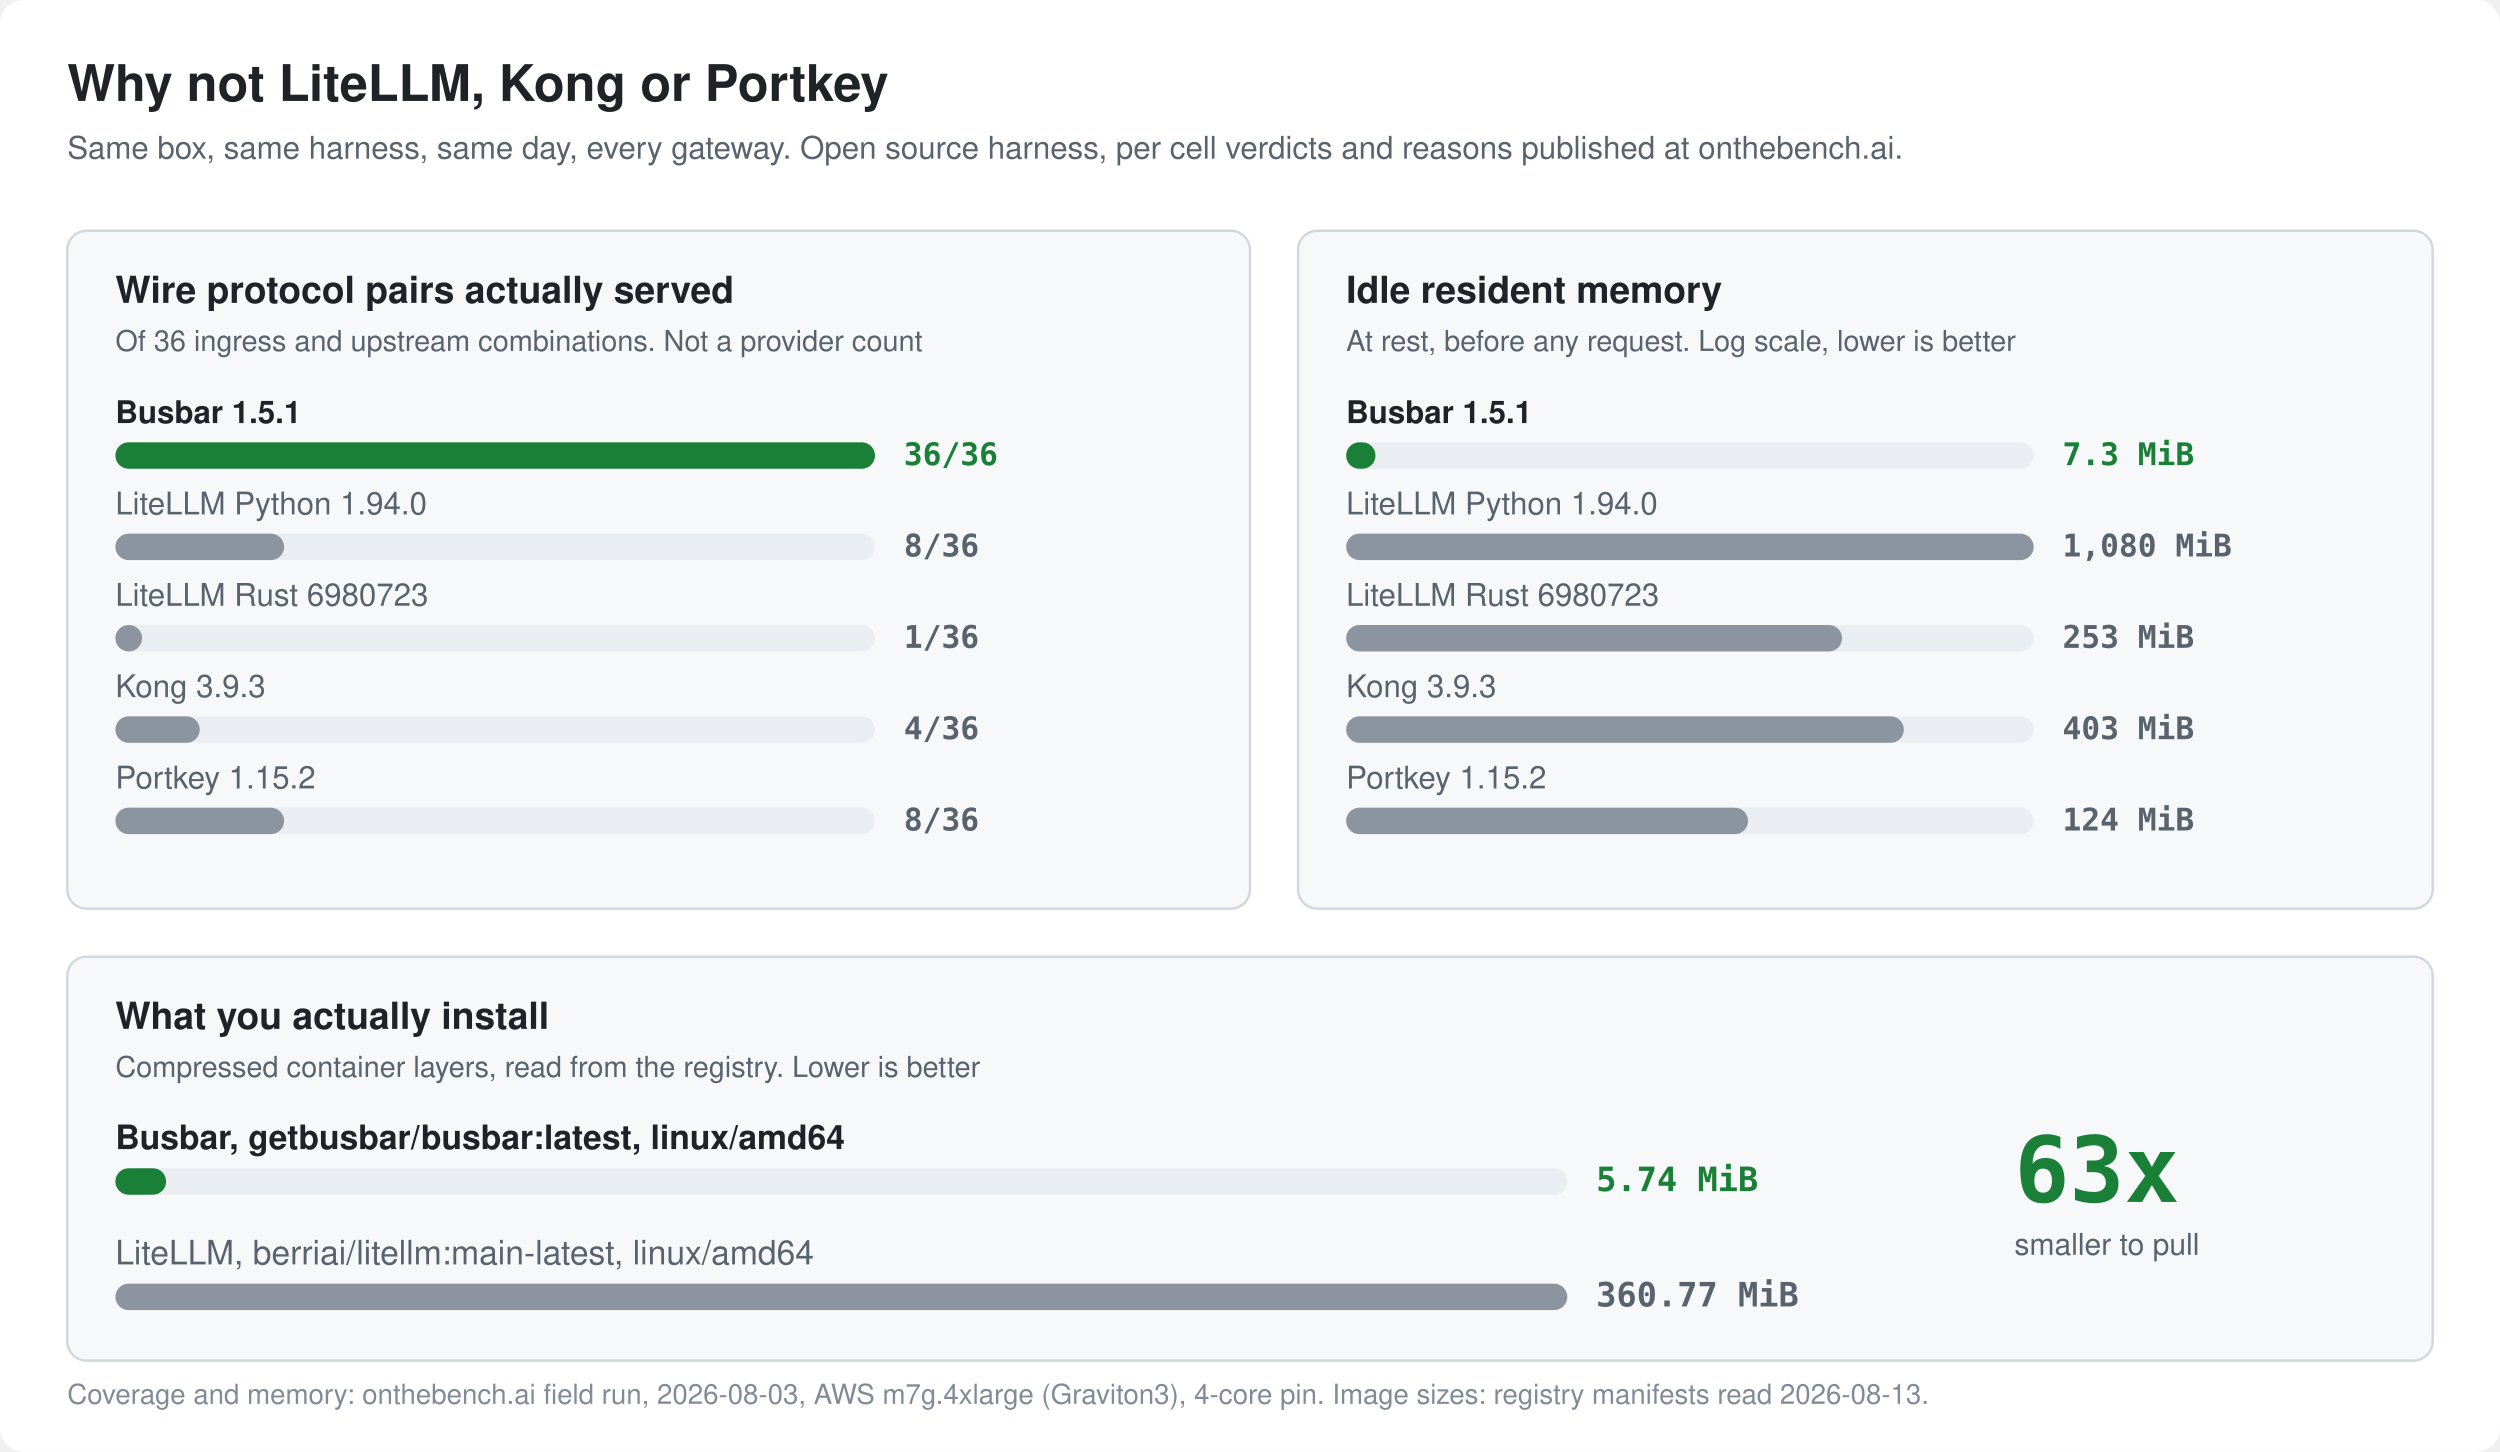
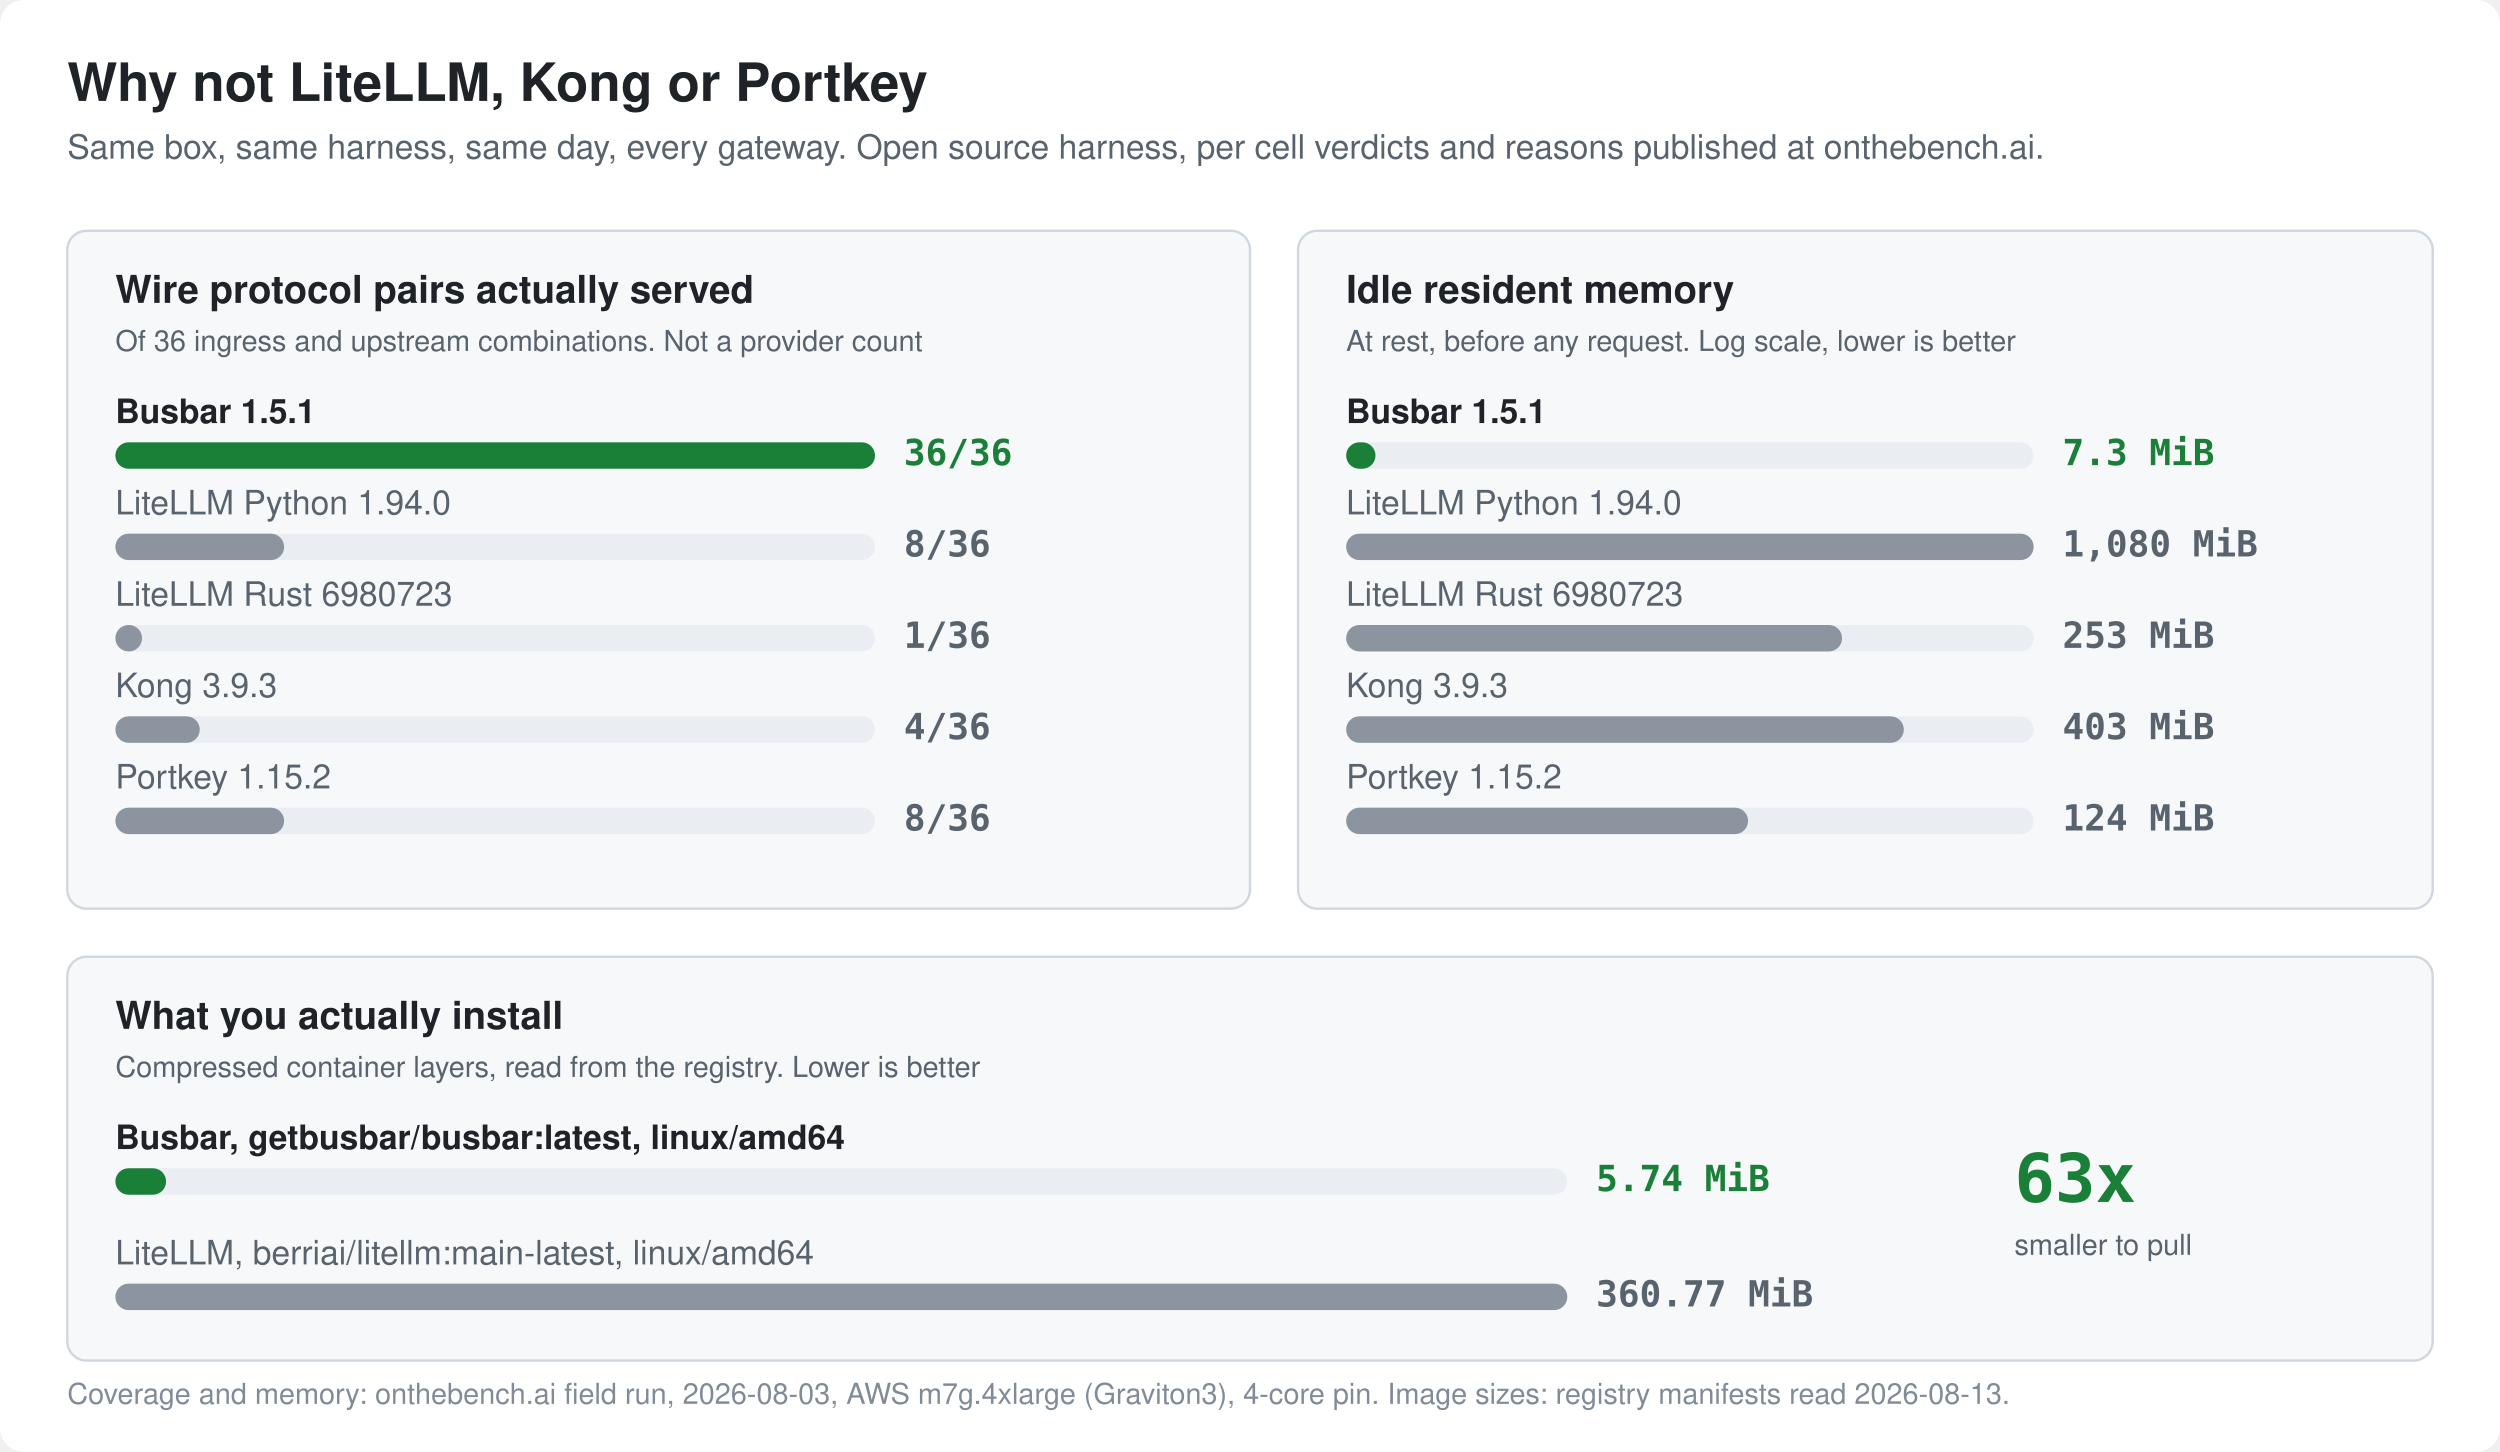
<svg xmlns="http://www.w3.org/2000/svg" width="1040" height="604" viewBox="0 0 1040 604" role="img" aria-label="Why not LiteLLM, Kong or Portkey">
  <rect width="1040" height="604" rx="10" fill="#ffffff" />
-   <text x="28.0" y="42.0" font-family="ui-sans-serif,-apple-system,BlinkMacSystemFont,'Segoe UI',Helvetica,Arial,sans-serif" font-size="21" font-weight="650" fill="#1f2328" text-anchor="start">Why not LiteLLM, Kong or Portkey</text>
-   <text x="28.0" y="66.0" font-family="ui-sans-serif,-apple-system,BlinkMacSystemFont,'Segoe UI',Helvetica,Arial,sans-serif" font-size="13" font-weight="400" fill="#59636e" text-anchor="start">Same box, same harness, same day, every gateway. Open source harness, per cell verdicts and reasons published at onthebench.ai.</text>
+   <text x="28.0" y="42.0" font-family="ui-sans-serif,-apple-system,BlinkMacSystemFont,'Segoe UI',Helvetica,Arial,sans-serif" font-size="22" font-weight="650" fill="#1f2328" text-anchor="start">Why not LiteLLM, Kong or Portkey</text>
+   <text x="28.0" y="66.0" font-family="ui-sans-serif,-apple-system,BlinkMacSystemFont,'Segoe UI',Helvetica,Arial,sans-serif" font-size="14" font-weight="400" fill="#59636e" text-anchor="start">Same box, same harness, same day, every gateway. Open source harness, per cell verdicts and reasons published at onthebench.ai.</text>
  <rect x="28.0" y="96.0" width="492.0" height="282.0" rx="8" fill="#f6f8fa" stroke="#d0d7de" stroke-width="1" />
-   <text x="48.0" y="126.0" font-family="ui-sans-serif,-apple-system,BlinkMacSystemFont,'Segoe UI',Helvetica,Arial,sans-serif" font-size="15.5" font-weight="700" fill="#1f2328" text-anchor="start">Wire protocol pairs actually served</text>
+   <text x="48.0" y="126.0" font-family="ui-sans-serif,-apple-system,BlinkMacSystemFont,'Segoe UI',Helvetica,Arial,sans-serif" font-size="16" font-weight="700" fill="#1f2328" text-anchor="start">Wire protocol pairs actually served</text>
  <text x="48.0" y="146.0" font-family="ui-sans-serif,-apple-system,BlinkMacSystemFont,'Segoe UI',Helvetica,Arial,sans-serif" font-size="12" font-weight="400" fill="#59636e" text-anchor="start">Of 36 ingress and upstream combinations. Not a provider count</text>
-   <text x="48.0" y="176.0" font-family="ui-sans-serif,-apple-system,BlinkMacSystemFont,'Segoe UI',Helvetica,Arial,sans-serif" font-size="13" font-weight="700" fill="#1f2328" text-anchor="start">Busbar 1.5.1</text>
+   <text x="48.0" y="176.0" font-family="ui-sans-serif,-apple-system,BlinkMacSystemFont,'Segoe UI',Helvetica,Arial,sans-serif" font-size="14" font-weight="700" fill="#1f2328" text-anchor="start">Busbar 1.5.1</text>
  <rect x="48.0" y="184.0" width="316.0" height="11.0" rx="5.5" fill="#eaeef2" />
  <rect x="48.0" y="184.0" width="316.0" height="11.0" rx="5.5" fill="#1a7f37" />
-   <text x="376.0" y="193.5" font-family="ui-monospace,SFMono-Regular,'SF Mono',Menlo,Consolas,monospace" font-size="13" font-weight="700" fill="#1a7f37" text-anchor="start">36/36</text>
-   <text x="48.0" y="214.0" font-family="ui-sans-serif,-apple-system,BlinkMacSystemFont,'Segoe UI',Helvetica,Arial,sans-serif" font-size="13" font-weight="500" fill="#59636e" text-anchor="start">LiteLLM Python 1.94.0</text>
+   <text x="376.0" y="193.5" font-family="ui-monospace,SFMono-Regular,'SF Mono',Menlo,Consolas,monospace" font-size="15" font-weight="700" fill="#1a7f37" text-anchor="start">36/36</text>
+   <text x="48.0" y="214.0" font-family="ui-sans-serif,-apple-system,BlinkMacSystemFont,'Segoe UI',Helvetica,Arial,sans-serif" font-size="14" font-weight="500" fill="#59636e" text-anchor="start">LiteLLM Python 1.94.0</text>
  <rect x="48.0" y="222.0" width="316.0" height="11.0" rx="5.5" fill="#eaeef2" />
  <rect x="48.0" y="222.0" width="70.2" height="11.0" rx="5.5" fill="#8c959f" />
-   <text x="376.0" y="231.5" font-family="ui-monospace,SFMono-Regular,'SF Mono',Menlo,Consolas,monospace" font-size="13" font-weight="600" fill="#59636e" text-anchor="start">8/36</text>
-   <text x="48.0" y="252.0" font-family="ui-sans-serif,-apple-system,BlinkMacSystemFont,'Segoe UI',Helvetica,Arial,sans-serif" font-size="13" font-weight="500" fill="#59636e" text-anchor="start">LiteLLM Rust 6980723</text>
+   <text x="376.0" y="231.5" font-family="ui-monospace,SFMono-Regular,'SF Mono',Menlo,Consolas,monospace" font-size="15" font-weight="600" fill="#59636e" text-anchor="start">8/36</text>
+   <text x="48.0" y="252.0" font-family="ui-sans-serif,-apple-system,BlinkMacSystemFont,'Segoe UI',Helvetica,Arial,sans-serif" font-size="14" font-weight="500" fill="#59636e" text-anchor="start">LiteLLM Rust 6980723</text>
  <rect x="48.0" y="260.0" width="316.0" height="11.0" rx="5.5" fill="#eaeef2" />
  <rect x="48.0" y="260.0" width="11.1" height="11.0" rx="5.5" fill="#8c959f" />
-   <text x="376.0" y="269.5" font-family="ui-monospace,SFMono-Regular,'SF Mono',Menlo,Consolas,monospace" font-size="13" font-weight="600" fill="#59636e" text-anchor="start">1/36</text>
-   <text x="48.0" y="290.0" font-family="ui-sans-serif,-apple-system,BlinkMacSystemFont,'Segoe UI',Helvetica,Arial,sans-serif" font-size="13" font-weight="500" fill="#59636e" text-anchor="start">Kong 3.9.3</text>
+   <text x="376.0" y="269.5" font-family="ui-monospace,SFMono-Regular,'SF Mono',Menlo,Consolas,monospace" font-size="15" font-weight="600" fill="#59636e" text-anchor="start">1/36</text>
+   <text x="48.0" y="290.0" font-family="ui-sans-serif,-apple-system,BlinkMacSystemFont,'Segoe UI',Helvetica,Arial,sans-serif" font-size="14" font-weight="500" fill="#59636e" text-anchor="start">Kong 3.9.3</text>
  <rect x="48.0" y="298.0" width="316.0" height="11.0" rx="5.5" fill="#eaeef2" />
  <rect x="48.0" y="298.0" width="35.1" height="11.0" rx="5.5" fill="#8c959f" />
-   <text x="376.0" y="307.5" font-family="ui-monospace,SFMono-Regular,'SF Mono',Menlo,Consolas,monospace" font-size="13" font-weight="600" fill="#59636e" text-anchor="start">4/36</text>
-   <text x="48.0" y="328.0" font-family="ui-sans-serif,-apple-system,BlinkMacSystemFont,'Segoe UI',Helvetica,Arial,sans-serif" font-size="13" font-weight="500" fill="#59636e" text-anchor="start">Portkey 1.15.2</text>
+   <text x="376.0" y="307.5" font-family="ui-monospace,SFMono-Regular,'SF Mono',Menlo,Consolas,monospace" font-size="15" font-weight="600" fill="#59636e" text-anchor="start">4/36</text>
+   <text x="48.0" y="328.0" font-family="ui-sans-serif,-apple-system,BlinkMacSystemFont,'Segoe UI',Helvetica,Arial,sans-serif" font-size="14" font-weight="500" fill="#59636e" text-anchor="start">Portkey 1.15.2</text>
  <rect x="48.0" y="336.0" width="316.0" height="11.0" rx="5.5" fill="#eaeef2" />
  <rect x="48.0" y="336.0" width="70.2" height="11.0" rx="5.5" fill="#8c959f" />
-   <text x="376.0" y="345.5" font-family="ui-monospace,SFMono-Regular,'SF Mono',Menlo,Consolas,monospace" font-size="13" font-weight="600" fill="#59636e" text-anchor="start">8/36</text>
+   <text x="376.0" y="345.5" font-family="ui-monospace,SFMono-Regular,'SF Mono',Menlo,Consolas,monospace" font-size="15" font-weight="600" fill="#59636e" text-anchor="start">8/36</text>
  <rect x="540.0" y="96.0" width="472.0" height="282.0" rx="8" fill="#f6f8fa" stroke="#d0d7de" stroke-width="1" />
-   <text x="560.0" y="126.0" font-family="ui-sans-serif,-apple-system,BlinkMacSystemFont,'Segoe UI',Helvetica,Arial,sans-serif" font-size="15.5" font-weight="700" fill="#1f2328" text-anchor="start">Idle resident memory</text>
+   <text x="560.0" y="126.0" font-family="ui-sans-serif,-apple-system,BlinkMacSystemFont,'Segoe UI',Helvetica,Arial,sans-serif" font-size="16" font-weight="700" fill="#1f2328" text-anchor="start">Idle resident memory</text>
  <text x="560.0" y="146.0" font-family="ui-sans-serif,-apple-system,BlinkMacSystemFont,'Segoe UI',Helvetica,Arial,sans-serif" font-size="12" font-weight="400" fill="#59636e" text-anchor="start">At rest, before any request. Log scale, lower is better</text>
-   <text x="560.0" y="176.0" font-family="ui-sans-serif,-apple-system,BlinkMacSystemFont,'Segoe UI',Helvetica,Arial,sans-serif" font-size="13" font-weight="700" fill="#1f2328" text-anchor="start">Busbar 1.5.1</text>
+   <text x="560.0" y="176.0" font-family="ui-sans-serif,-apple-system,BlinkMacSystemFont,'Segoe UI',Helvetica,Arial,sans-serif" font-size="14" font-weight="700" fill="#1f2328" text-anchor="start">Busbar 1.5.1</text>
  <rect x="560.0" y="184.0" width="286.0" height="11.0" rx="5.5" fill="#eaeef2" />
  <rect x="560.0" y="184.0" width="12.2" height="11.0" rx="5.5" fill="#1a7f37" />
-   <text x="858.0" y="193.5" font-family="ui-monospace,SFMono-Regular,'SF Mono',Menlo,Consolas,monospace" font-size="13" font-weight="700" fill="#1a7f37" text-anchor="start">7.3 MiB</text>
-   <text x="560.0" y="214.0" font-family="ui-sans-serif,-apple-system,BlinkMacSystemFont,'Segoe UI',Helvetica,Arial,sans-serif" font-size="13" font-weight="500" fill="#59636e" text-anchor="start">LiteLLM Python 1.94.0</text>
+   <text x="858.0" y="193.5" font-family="ui-monospace,SFMono-Regular,'SF Mono',Menlo,Consolas,monospace" font-size="15" font-weight="700" fill="#1a7f37" text-anchor="start">7.3 MiB</text>
+   <text x="560.0" y="214.0" font-family="ui-sans-serif,-apple-system,BlinkMacSystemFont,'Segoe UI',Helvetica,Arial,sans-serif" font-size="14" font-weight="500" fill="#59636e" text-anchor="start">LiteLLM Python 1.94.0</text>
  <rect x="560.0" y="222.0" width="286.0" height="11.0" rx="5.5" fill="#eaeef2" />
  <rect x="560.0" y="222.0" width="286.0" height="11.0" rx="5.5" fill="#8c959f" />
-   <text x="858.0" y="231.5" font-family="ui-monospace,SFMono-Regular,'SF Mono',Menlo,Consolas,monospace" font-size="13" font-weight="600" fill="#59636e" text-anchor="start">1,080 MiB</text>
-   <text x="560.0" y="252.0" font-family="ui-sans-serif,-apple-system,BlinkMacSystemFont,'Segoe UI',Helvetica,Arial,sans-serif" font-size="13" font-weight="500" fill="#59636e" text-anchor="start">LiteLLM Rust 6980723</text>
+   <text x="858.0" y="231.5" font-family="ui-monospace,SFMono-Regular,'SF Mono',Menlo,Consolas,monospace" font-size="15" font-weight="600" fill="#59636e" text-anchor="start">1,080 MiB</text>
+   <text x="560.0" y="252.0" font-family="ui-sans-serif,-apple-system,BlinkMacSystemFont,'Segoe UI',Helvetica,Arial,sans-serif" font-size="14" font-weight="500" fill="#59636e" text-anchor="start">LiteLLM Rust 6980723</text>
  <rect x="560.0" y="260.0" width="286.0" height="11.0" rx="5.5" fill="#eaeef2" />
  <rect x="560.0" y="260.0" width="206.3" height="11.0" rx="5.5" fill="#8c959f" />
-   <text x="858.0" y="269.5" font-family="ui-monospace,SFMono-Regular,'SF Mono',Menlo,Consolas,monospace" font-size="13" font-weight="600" fill="#59636e" text-anchor="start">253 MiB</text>
-   <text x="560.0" y="290.0" font-family="ui-sans-serif,-apple-system,BlinkMacSystemFont,'Segoe UI',Helvetica,Arial,sans-serif" font-size="13" font-weight="500" fill="#59636e" text-anchor="start">Kong 3.9.3</text>
+   <text x="858.0" y="269.5" font-family="ui-monospace,SFMono-Regular,'SF Mono',Menlo,Consolas,monospace" font-size="15" font-weight="600" fill="#59636e" text-anchor="start">253 MiB</text>
+   <text x="560.0" y="290.0" font-family="ui-sans-serif,-apple-system,BlinkMacSystemFont,'Segoe UI',Helvetica,Arial,sans-serif" font-size="14" font-weight="500" fill="#59636e" text-anchor="start">Kong 3.9.3</text>
  <rect x="560.0" y="298.0" width="286.0" height="11.0" rx="5.5" fill="#eaeef2" />
  <rect x="560.0" y="298.0" width="232.0" height="11.0" rx="5.5" fill="#8c959f" />
-   <text x="858.0" y="307.5" font-family="ui-monospace,SFMono-Regular,'SF Mono',Menlo,Consolas,monospace" font-size="13" font-weight="600" fill="#59636e" text-anchor="start">403 MiB</text>
-   <text x="560.0" y="328.0" font-family="ui-sans-serif,-apple-system,BlinkMacSystemFont,'Segoe UI',Helvetica,Arial,sans-serif" font-size="13" font-weight="500" fill="#59636e" text-anchor="start">Portkey 1.15.2</text>
+   <text x="858.0" y="307.5" font-family="ui-monospace,SFMono-Regular,'SF Mono',Menlo,Consolas,monospace" font-size="15" font-weight="600" fill="#59636e" text-anchor="start">403 MiB</text>
+   <text x="560.0" y="328.0" font-family="ui-sans-serif,-apple-system,BlinkMacSystemFont,'Segoe UI',Helvetica,Arial,sans-serif" font-size="14" font-weight="500" fill="#59636e" text-anchor="start">Portkey 1.15.2</text>
  <rect x="560.0" y="336.0" width="286.0" height="11.0" rx="5.5" fill="#eaeef2" />
  <rect x="560.0" y="336.0" width="167.2" height="11.0" rx="5.5" fill="#8c959f" />
-   <text x="858.0" y="345.5" font-family="ui-monospace,SFMono-Regular,'SF Mono',Menlo,Consolas,monospace" font-size="13" font-weight="600" fill="#59636e" text-anchor="start">124 MiB</text>
+   <text x="858.0" y="345.5" font-family="ui-monospace,SFMono-Regular,'SF Mono',Menlo,Consolas,monospace" font-size="15" font-weight="600" fill="#59636e" text-anchor="start">124 MiB</text>
  <rect x="28.0" y="398.0" width="984.0" height="168.0" rx="8" fill="#f6f8fa" stroke="#d0d7de" stroke-width="1" />
-   <text x="48.0" y="428.0" font-family="ui-sans-serif,-apple-system,BlinkMacSystemFont,'Segoe UI',Helvetica,Arial,sans-serif" font-size="15.5" font-weight="700" fill="#1f2328" text-anchor="start">What you actually install</text>
+   <text x="48.0" y="428.0" font-family="ui-sans-serif,-apple-system,BlinkMacSystemFont,'Segoe UI',Helvetica,Arial,sans-serif" font-size="16" font-weight="700" fill="#1f2328" text-anchor="start">What you actually install</text>
  <text x="48.0" y="448.0" font-family="ui-sans-serif,-apple-system,BlinkMacSystemFont,'Segoe UI',Helvetica,Arial,sans-serif" font-size="12" font-weight="400" fill="#59636e" text-anchor="start">Compressed container layers, read from the registry. Lower is better</text>
  <text x="48.0" y="478.0" font-family="ui-sans-serif,-apple-system,BlinkMacSystemFont,'Segoe UI',Helvetica,Arial,sans-serif" font-size="14" font-weight="700" fill="#1f2328" text-anchor="start">Busbar, getbusbar/busbar:latest, linux/amd64</text>
  <rect x="48.0" y="486.0" width="604.0" height="11.0" rx="5.5" fill="#eaeef2" />
  <rect x="48.0" y="486.0" width="21.1" height="11.0" rx="5.5" fill="#1a7f37" />
-   <text x="664.0" y="495.5" font-family="ui-monospace,SFMono-Regular,'SF Mono',Menlo,Consolas,monospace" font-size="14" font-weight="700" fill="#1a7f37" text-anchor="start">5.74 MiB</text>
+   <text x="664.0" y="495.5" font-family="ui-monospace,SFMono-Regular,'SF Mono',Menlo,Consolas,monospace" font-size="15" font-weight="700" fill="#1a7f37" text-anchor="start">5.74 MiB</text>
  <text x="48.0" y="526.0" font-family="ui-sans-serif,-apple-system,BlinkMacSystemFont,'Segoe UI',Helvetica,Arial,sans-serif" font-size="14" font-weight="500" fill="#59636e" text-anchor="start">LiteLLM, berriai/litellm:main-latest, linux/amd64</text>
  <rect x="48.0" y="534.0" width="604.0" height="11.0" rx="5.5" fill="#eaeef2" />
  <rect x="48.0" y="534.0" width="604.0" height="11.0" rx="5.5" fill="#8c959f" />
-   <text x="664.0" y="543.5" font-family="ui-monospace,SFMono-Regular,'SF Mono',Menlo,Consolas,monospace" font-size="14" font-weight="600" fill="#59636e" text-anchor="start">360.77 MiB</text>
-   <text x="838.0" y="500.0" font-family="ui-monospace,SFMono-Regular,'SF Mono',Menlo,Consolas,monospace" font-size="38" font-weight="700" fill="#1a7f37" text-anchor="start">63x</text>
-   <text x="838.0" y="522.0" font-family="ui-sans-serif,-apple-system,BlinkMacSystemFont,'Segoe UI',Helvetica,Arial,sans-serif" font-size="12.5" font-weight="400" fill="#59636e" text-anchor="start">smaller to pull</text>
-   <text x="28.0" y="584.0" font-family="ui-sans-serif,-apple-system,BlinkMacSystemFont,'Segoe UI',Helvetica,Arial,sans-serif" font-size="11.5" font-weight="400" fill="#818b98" text-anchor="start">Coverage and memory: onthebench.ai field run, 2026-08-03, AWS m7g.4xlarge (Graviton3), 4-core pin. Image sizes: registry manifests read 2026-08-13.</text>
+   <text x="664.0" y="543.5" font-family="ui-monospace,SFMono-Regular,'SF Mono',Menlo,Consolas,monospace" font-size="15" font-weight="600" fill="#59636e" text-anchor="start">360.77 MiB</text>
+   <text x="838.0" y="500.0" font-family="ui-monospace,SFMono-Regular,'SF Mono',Menlo,Consolas,monospace" font-size="28" font-weight="700" fill="#1a7f37" text-anchor="start">63x</text>
+   <text x="838.0" y="522.0" font-family="ui-sans-serif,-apple-system,BlinkMacSystemFont,'Segoe UI',Helvetica,Arial,sans-serif" font-size="12" font-weight="400" fill="#59636e" text-anchor="start">smaller to pull</text>
+   <text x="28.0" y="584.0" font-family="ui-sans-serif,-apple-system,BlinkMacSystemFont,'Segoe UI',Helvetica,Arial,sans-serif" font-size="12" font-weight="400" fill="#818b98" text-anchor="start">Coverage and memory: onthebench.ai field run, 2026-08-03, AWS m7g.4xlarge (Graviton3), 4-core pin. Image sizes: registry manifests read 2026-08-13.</text>
</svg>
